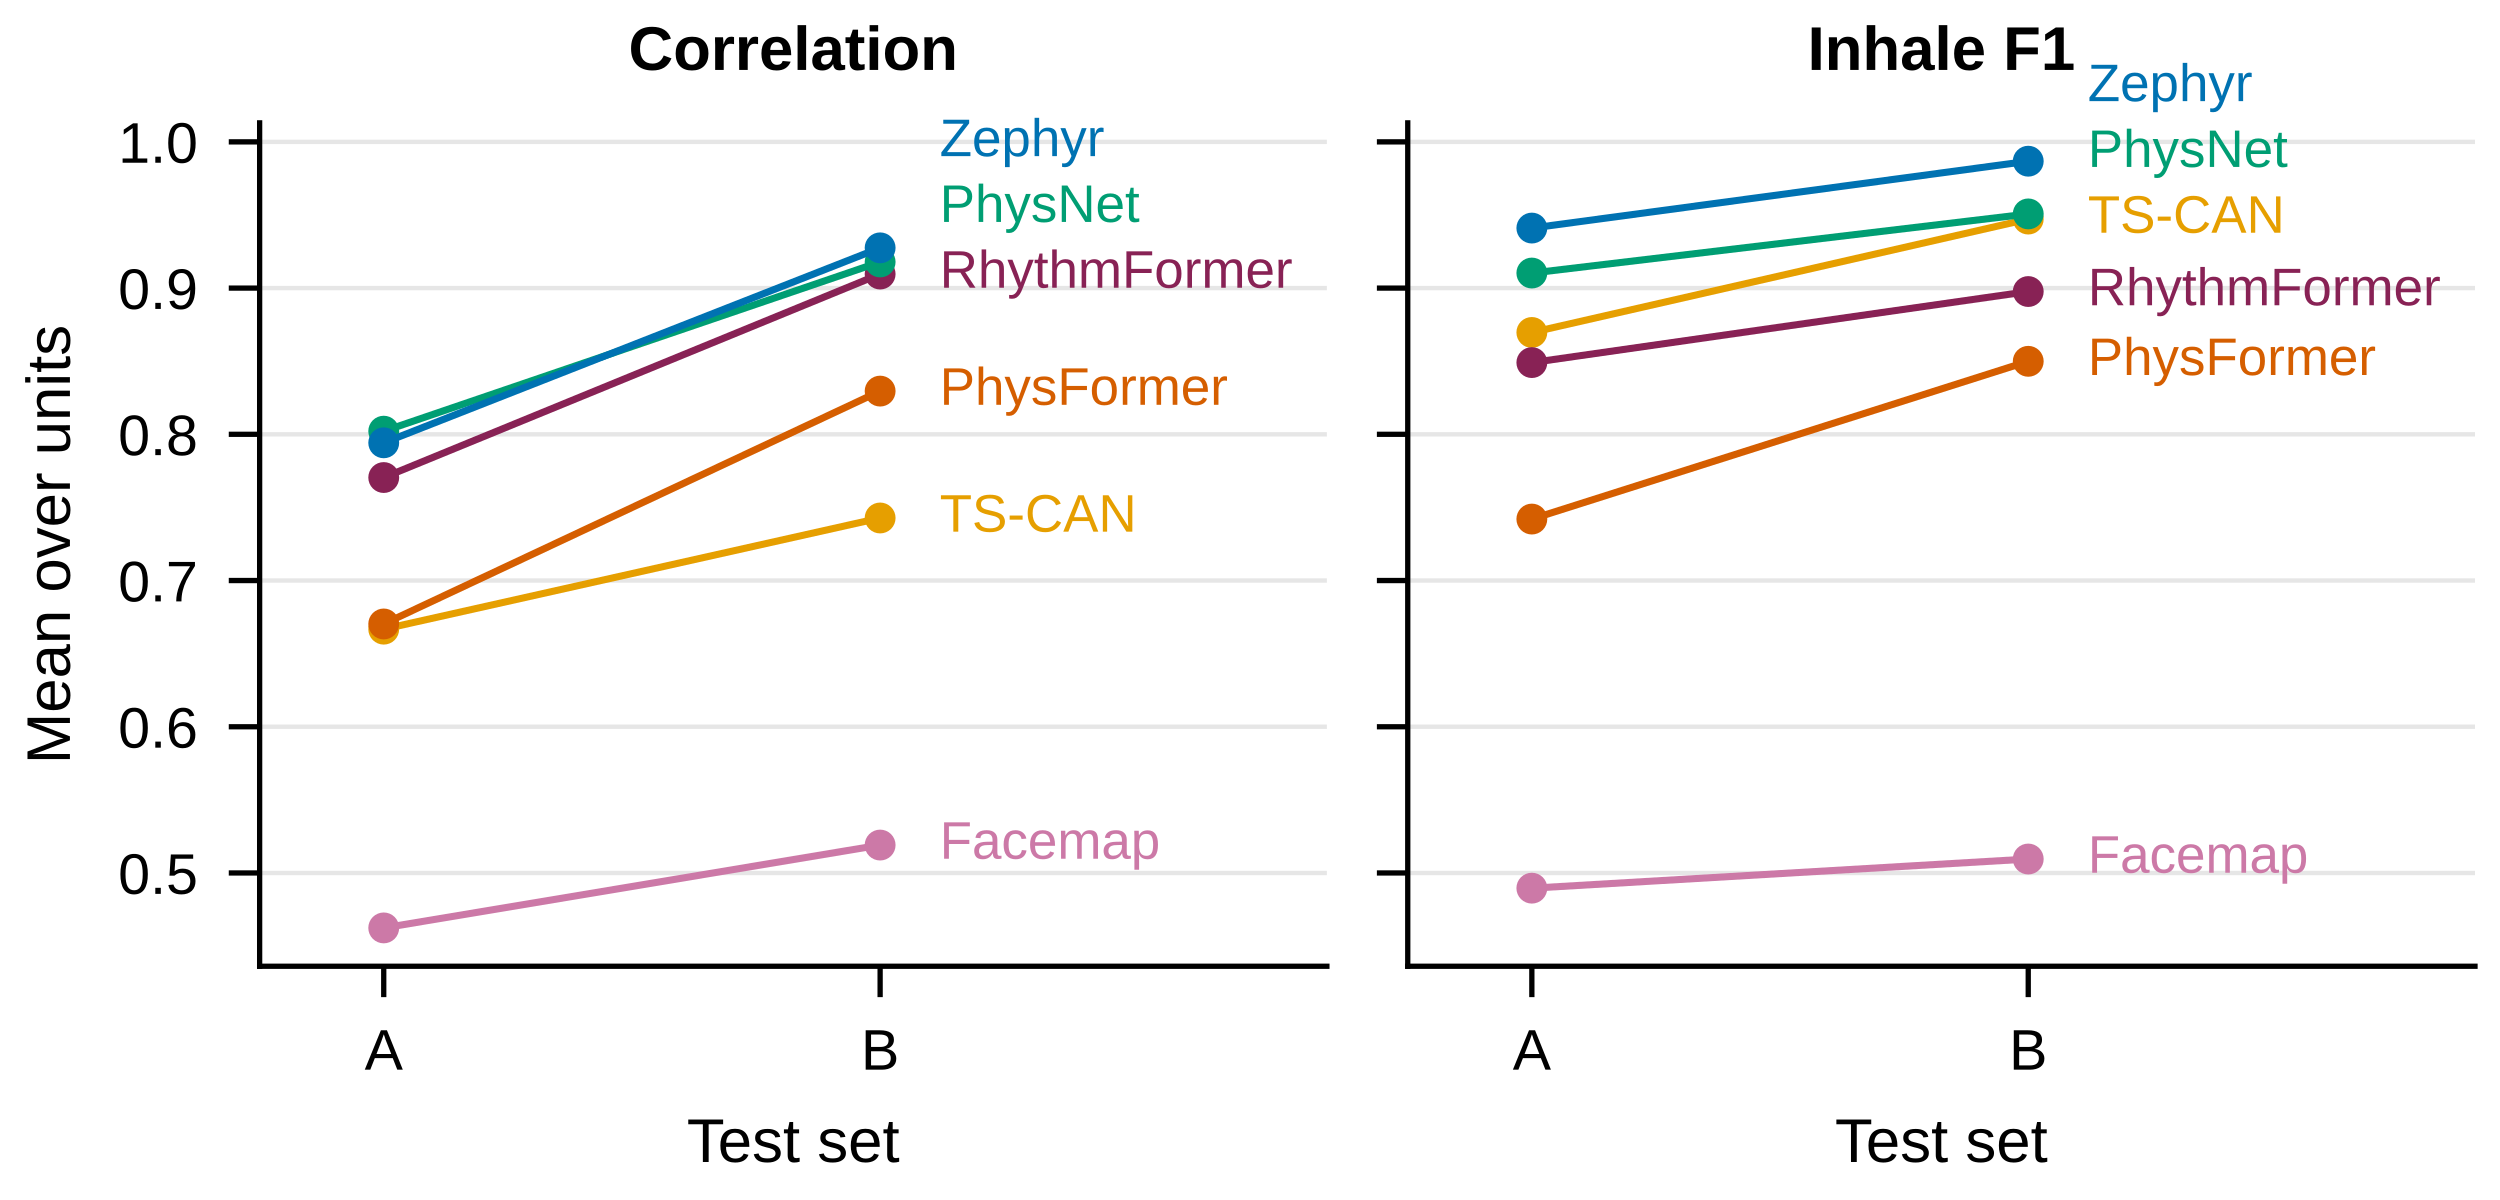
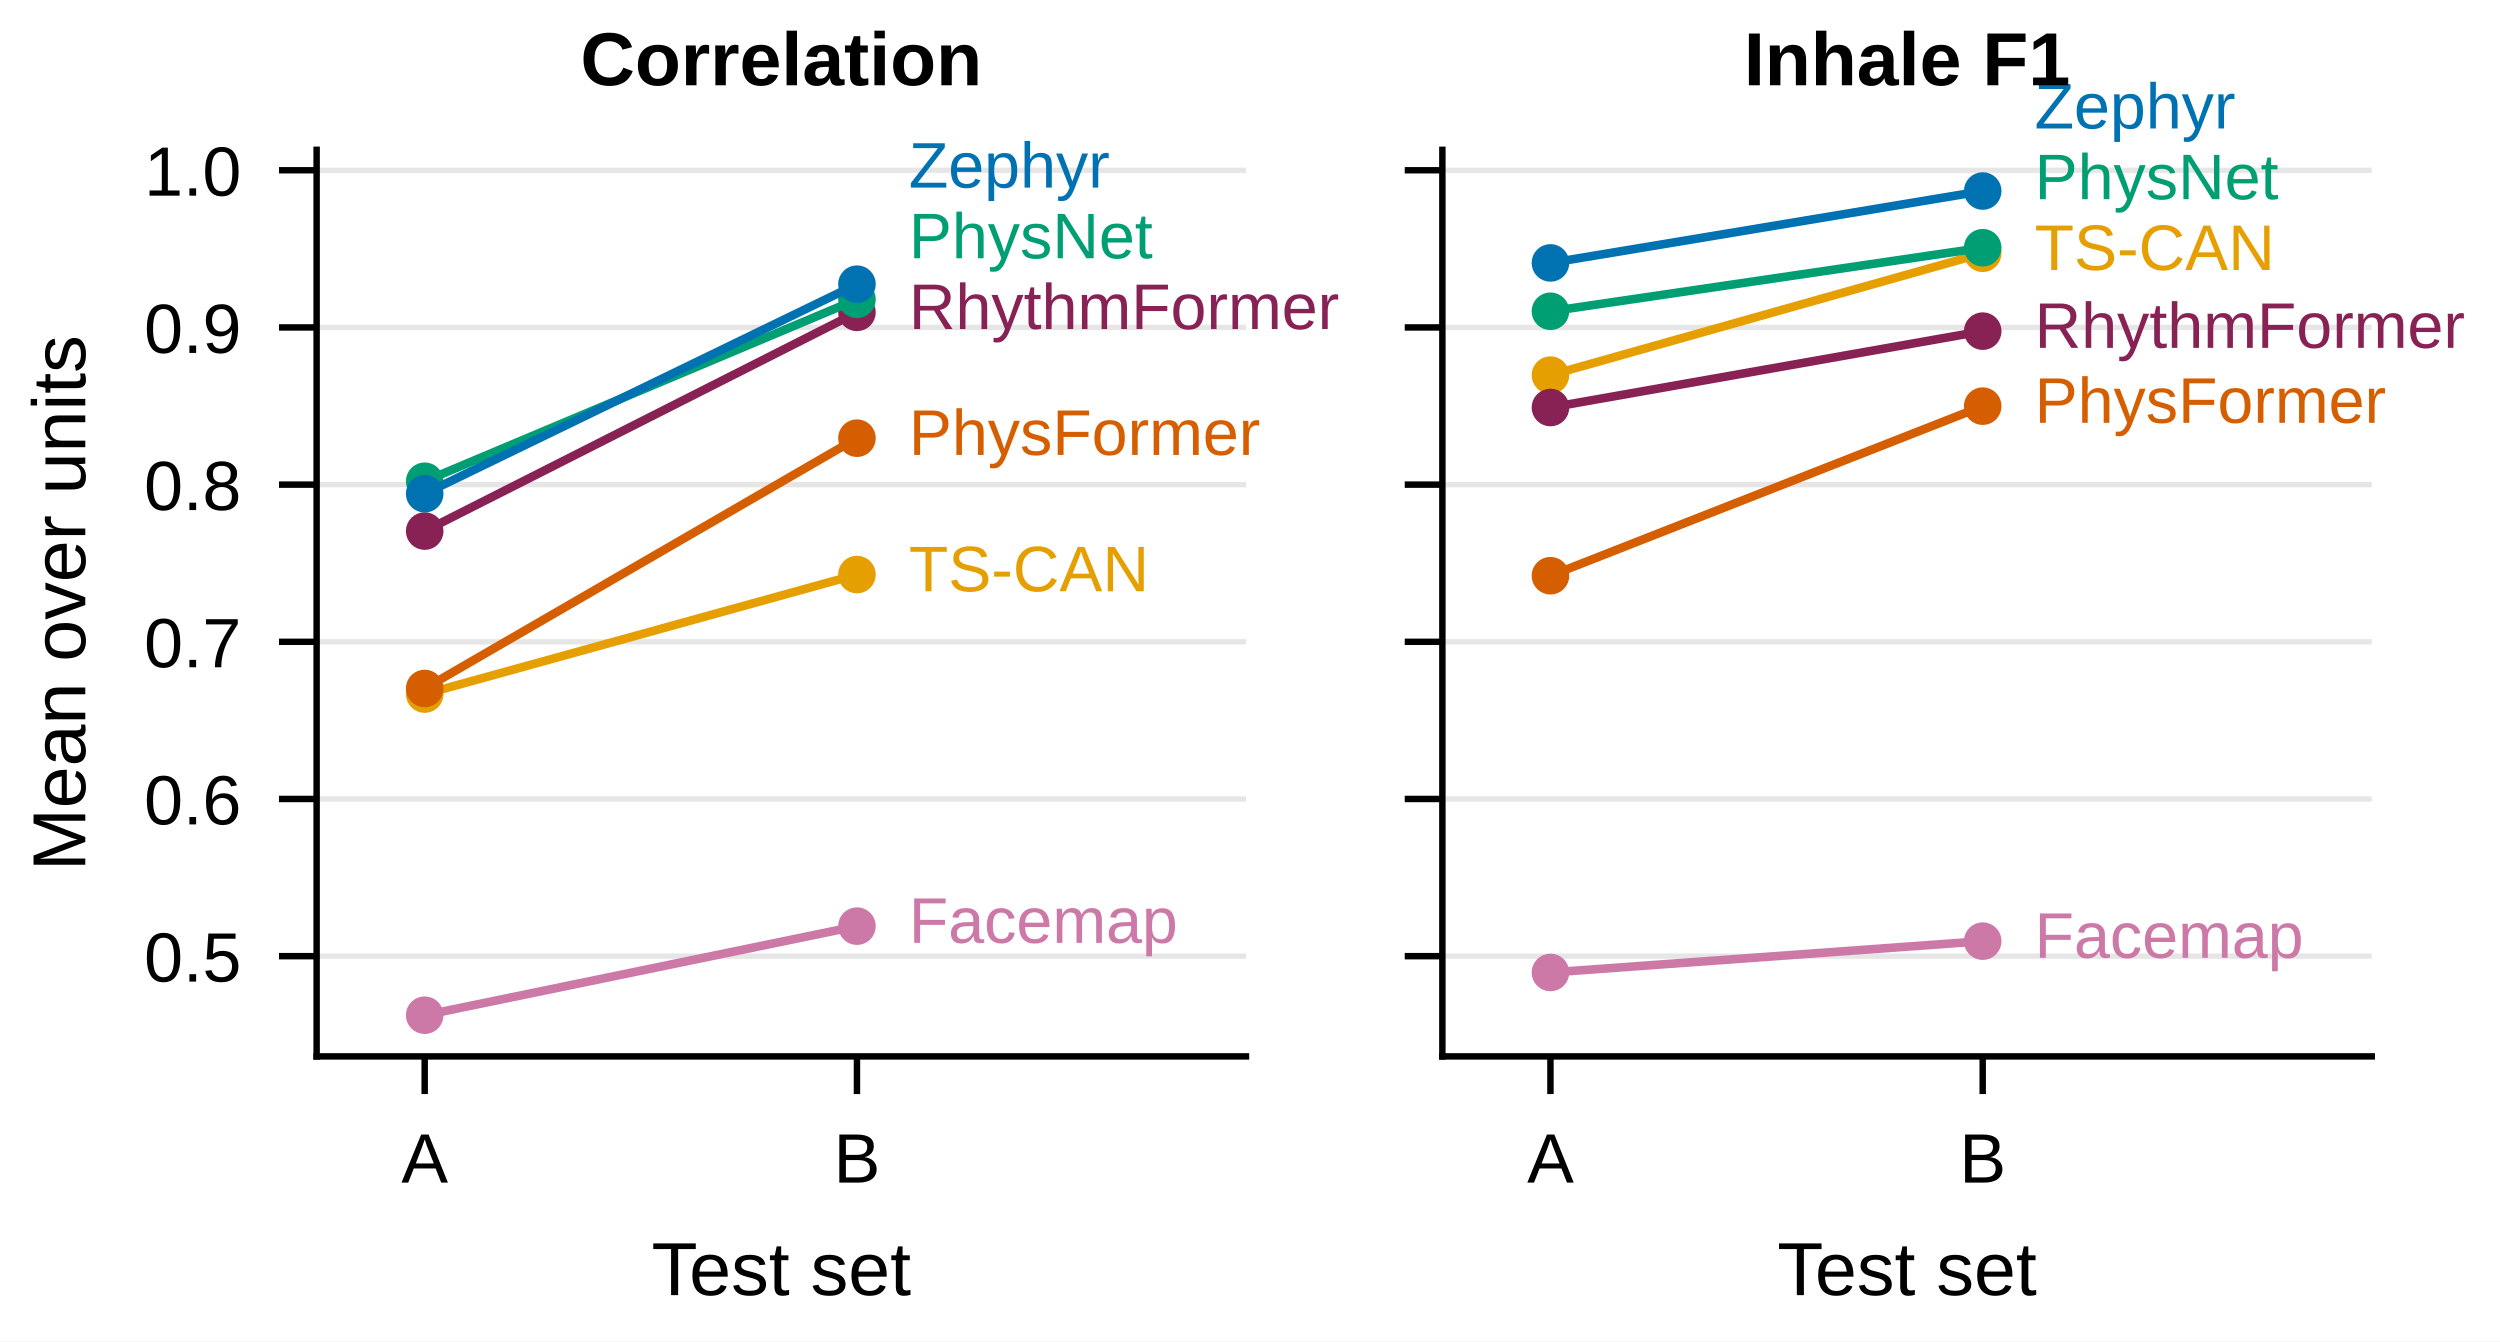
- <svg xmlns="http://www.w3.org/2000/svg" xmlns:xlink="http://www.w3.org/1999/xlink" width="283.465pt" height="136.063pt" viewBox="0 0 283.465 136.063" version="1.1">
+ <svg xmlns="http://www.w3.org/2000/svg" xmlns:xlink="http://www.w3.org/1999/xlink" width="232.441pt" height="124.724pt" viewBox="0 0 232.441 124.724" version="1.1">
  <defs>
    <style type="text/css">*{stroke-linejoin: round; stroke-linecap: butt}</style>
  </defs>
  <g id="figure_1">
    <g id="patch_1">
-       <path d="M 0 136.063  L 283.465 136.063  L 283.465 0  L 0 0  z " style="fill: #ffffff" />
+       <path d="M 0 124.724  L 232.441 124.724  L 232.441 0  L 0 0  z " style="fill: #ffffff" />
    </g>
    <g id="axes_1">
      <g id="patch_2">
-         <path d="M 29.439 109.559  L 150.45 109.559  L 150.45 13.931  L 29.439 13.931  z " style="fill: #ffffff" />
+         <path d="M 29.439 98.22  L 115.847 98.22  L 115.847 13.931  L 29.439 13.931  z " style="fill: #ffffff" />
      </g>
      <g id="matplotlib.axis_1">
        <g id="xtick_1">
          <g id="line2d_1">
            <defs>
-               <path id="m7756d9b115" d="M 0 0  L 0 3.5  " style="stroke: #000000; stroke-width: 0.6" />
+               <path id="m846d9adfbd" d="M 0 0  L 0 3.5  " style="stroke: #000000; stroke-width: 0.6" />
            </defs>
            <g>
-               <use xlink:href="#m7756d9b115" x="43.51" y="109.559" style="stroke: #000000; stroke-width: 0.6" />
+               <use xlink:href="#m846d9adfbd" x="39.486" y="98.22" style="stroke: #000000; stroke-width: 0.6" />
            </g>
          </g>
          <g id="text_1">
-             <text style="font-size: 6.5px; font-family: 'Arial', 'Helvetica', 'DejaVu Sans', sans-serif; text-anchor: middle" x="43.51" y="121.291" transform="rotate(-0 43.51001 121.2911)">A</text>
+             <text style="font-size: 6.5px; font-family: 'Arial', 'Helvetica', 'DejaVu Sans', sans-serif; text-anchor: middle" x="39.486" y="109.953" transform="rotate(-0 39.48639 109.9525)">A</text>
          </g>
        </g>
        <g id="xtick_2">
          <g id="line2d_2">
            <g>
-               <use xlink:href="#m7756d9b115" x="99.794" y="109.559" style="stroke: #000000; stroke-width: 0.6" />
+               <use xlink:href="#m846d9adfbd" x="79.676" y="98.22" style="stroke: #000000; stroke-width: 0.6" />
            </g>
          </g>
          <g id="text_2">
-             <text style="font-size: 6.5px; font-family: 'Arial', 'Helvetica', 'DejaVu Sans', sans-serif; text-anchor: middle" x="99.794" y="121.291" transform="rotate(-0 99.79411 121.2911)">B</text>
+             <text style="font-size: 6.5px; font-family: 'Arial', 'Helvetica', 'DejaVu Sans', sans-serif; text-anchor: middle" x="79.676" y="109.953" transform="rotate(-0 79.67602 109.9525)">B</text>
          </g>
        </g>
        <g id="text_3">
-           <text style="font-size: 7px; font-family: 'Arial', 'Helvetica', 'DejaVu Sans', sans-serif; text-anchor: middle" x="89.944" y="131.755" transform="rotate(-0 89.94439 131.7552)">Test set</text>
+           <text style="font-size: 7px; font-family: 'Arial', 'Helvetica', 'DejaVu Sans', sans-serif; text-anchor: middle" x="72.643" y="120.417" transform="rotate(-0 72.64284 120.4166)">Test set</text>
        </g>
      </g>
      <g id="matplotlib.axis_2">
        <g id="ytick_1">
          <g id="line2d_3">
-             <path d="M 29.439 98.983  L 150.45 98.983  " clip-path="url(#p67e62e0049)" style="fill: none; stroke: #e6e6e6; stroke-width: 0.5; stroke-linecap: square" />
+             <path d="M 29.439 88.899  L 115.847 88.899  " clip-path="url(#p86415533fe)" style="fill: none; stroke: #e6e6e6; stroke-width: 0.5; stroke-linecap: square" />
          </g>
          <g id="line2d_4">
            <defs>
-               <path id="m439b13a003" d="M 0 0  L -3.5 0  " style="stroke: #000000; stroke-width: 0.6" />
+               <path id="m440b795598" d="M 0 0  L -3.5 0  " style="stroke: #000000; stroke-width: 0.6" />
            </defs>
            <g>
-               <use xlink:href="#m439b13a003" x="29.439" y="98.983" style="stroke: #000000; stroke-width: 0.6" />
+               <use xlink:href="#m440b795598" x="29.439" y="88.899" style="stroke: #000000; stroke-width: 0.6" />
            </g>
          </g>
          <g id="text_4">
-             <text style="font-size: 6.5px; font-family: 'Arial', 'Helvetica', 'DejaVu Sans', sans-serif; text-anchor: end" x="22.439" y="101.349" transform="rotate(-0 22.43898 101.3494)">0.5</text>
+             <text style="font-size: 6.5px; font-family: 'Arial', 'Helvetica', 'DejaVu Sans', sans-serif; text-anchor: end" x="22.439" y="91.265" transform="rotate(-0 22.43898 91.26478)">0.5</text>
          </g>
        </g>
        <g id="ytick_2">
          <g id="line2d_5">
-             <path d="M 29.439 82.404  L 150.45 82.404  " clip-path="url(#p67e62e0049)" style="fill: none; stroke: #e6e6e6; stroke-width: 0.5; stroke-linecap: square" />
+             <path d="M 29.439 74.285  L 115.847 74.285  " clip-path="url(#p86415533fe)" style="fill: none; stroke: #e6e6e6; stroke-width: 0.5; stroke-linecap: square" />
          </g>
          <g id="line2d_6">
            <g>
-               <use xlink:href="#m439b13a003" x="29.439" y="82.404" style="stroke: #000000; stroke-width: 0.6" />
+               <use xlink:href="#m440b795598" x="29.439" y="74.285" style="stroke: #000000; stroke-width: 0.6" />
            </g>
          </g>
          <g id="text_5">
-             <text style="font-size: 6.5px; font-family: 'Arial', 'Helvetica', 'DejaVu Sans', sans-serif; text-anchor: end" x="22.439" y="84.77" transform="rotate(-0 22.43898 84.77005)">0.6</text>
+             <text style="font-size: 6.5px; font-family: 'Arial', 'Helvetica', 'DejaVu Sans', sans-serif; text-anchor: end" x="22.439" y="76.651" transform="rotate(-0 22.43898 76.65122)">0.6</text>
          </g>
        </g>
        <g id="ytick_3">
          <g id="line2d_7">
-             <path d="M 29.439 65.825  L 150.45 65.825  " clip-path="url(#p67e62e0049)" style="fill: none; stroke: #e6e6e6; stroke-width: 0.5; stroke-linecap: square" />
+             <path d="M 29.439 59.672  L 115.847 59.672  " clip-path="url(#p86415533fe)" style="fill: none; stroke: #e6e6e6; stroke-width: 0.5; stroke-linecap: square" />
          </g>
          <g id="line2d_8">
            <g>
-               <use xlink:href="#m439b13a003" x="29.439" y="65.825" style="stroke: #000000; stroke-width: 0.6" />
+               <use xlink:href="#m440b795598" x="29.439" y="59.672" style="stroke: #000000; stroke-width: 0.6" />
            </g>
          </g>
          <g id="text_6">
-             <text style="font-size: 6.5px; font-family: 'Arial', 'Helvetica', 'DejaVu Sans', sans-serif; text-anchor: end" x="22.439" y="68.191" transform="rotate(-0 22.43898 68.19068)">0.7</text>
+             <text style="font-size: 6.5px; font-family: 'Arial', 'Helvetica', 'DejaVu Sans', sans-serif; text-anchor: end" x="22.439" y="62.038" transform="rotate(-0 22.43898 62.03766)">0.7</text>
          </g>
        </g>
        <g id="ytick_4">
          <g id="line2d_9">
-             <path d="M 29.439 49.245  L 150.45 49.245  " clip-path="url(#p67e62e0049)" style="fill: none; stroke: #e6e6e6; stroke-width: 0.5; stroke-linecap: square" />
+             <path d="M 29.439 45.058  L 115.847 45.058  " clip-path="url(#p86415533fe)" style="fill: none; stroke: #e6e6e6; stroke-width: 0.5; stroke-linecap: square" />
          </g>
          <g id="line2d_10">
            <g>
-               <use xlink:href="#m439b13a003" x="29.439" y="49.245" style="stroke: #000000; stroke-width: 0.6" />
+               <use xlink:href="#m440b795598" x="29.439" y="45.058" style="stroke: #000000; stroke-width: 0.6" />
            </g>
          </g>
          <g id="text_7">
-             <text style="font-size: 6.5px; font-family: 'Arial', 'Helvetica', 'DejaVu Sans', sans-serif; text-anchor: end" x="22.439" y="51.611" transform="rotate(-0 22.43898 51.61131)">0.8</text>
+             <text style="font-size: 6.5px; font-family: 'Arial', 'Helvetica', 'DejaVu Sans', sans-serif; text-anchor: end" x="22.439" y="47.424" transform="rotate(-0 22.43898 47.42409)">0.8</text>
          </g>
        </g>
        <g id="ytick_5">
          <g id="line2d_11">
-             <path d="M 29.439 32.666  L 150.45 32.666  " clip-path="url(#p67e62e0049)" style="fill: none; stroke: #e6e6e6; stroke-width: 0.5; stroke-linecap: square" />
+             <path d="M 29.439 30.444  L 115.847 30.444  " clip-path="url(#p86415533fe)" style="fill: none; stroke: #e6e6e6; stroke-width: 0.5; stroke-linecap: square" />
          </g>
          <g id="line2d_12">
            <g>
-               <use xlink:href="#m439b13a003" x="29.439" y="32.666" style="stroke: #000000; stroke-width: 0.6" />
+               <use xlink:href="#m440b795598" x="29.439" y="30.444" style="stroke: #000000; stroke-width: 0.6" />
            </g>
          </g>
          <g id="text_8">
-             <text style="font-size: 6.5px; font-family: 'Arial', 'Helvetica', 'DejaVu Sans', sans-serif; text-anchor: end" x="22.439" y="35.032" transform="rotate(-0 22.43898 35.03193)">0.9</text>
+             <text style="font-size: 6.5px; font-family: 'Arial', 'Helvetica', 'DejaVu Sans', sans-serif; text-anchor: end" x="22.439" y="32.811" transform="rotate(-0 22.43898 32.81053)">0.9</text>
          </g>
        </g>
        <g id="ytick_6">
          <g id="line2d_13">
-             <path d="M 29.439 16.086  L 150.45 16.086  " clip-path="url(#p67e62e0049)" style="fill: none; stroke: #e6e6e6; stroke-width: 0.5; stroke-linecap: square" />
+             <path d="M 29.439 15.831  L 115.847 15.831  " clip-path="url(#p86415533fe)" style="fill: none; stroke: #e6e6e6; stroke-width: 0.5; stroke-linecap: square" />
          </g>
          <g id="line2d_14">
            <g>
-               <use xlink:href="#m439b13a003" x="29.439" y="16.086" style="stroke: #000000; stroke-width: 0.6" />
+               <use xlink:href="#m440b795598" x="29.439" y="15.831" style="stroke: #000000; stroke-width: 0.6" />
            </g>
          </g>
          <g id="text_9">
-             <text style="font-size: 6.5px; font-family: 'Arial', 'Helvetica', 'DejaVu Sans', sans-serif; text-anchor: end" x="22.439" y="18.453" transform="rotate(-0 22.43898 18.45256)">1.0</text>
+             <text style="font-size: 6.5px; font-family: 'Arial', 'Helvetica', 'DejaVu Sans', sans-serif; text-anchor: end" x="22.439" y="18.197" transform="rotate(-0 22.43898 18.19697)">1.0</text>
          </g>
        </g>
        <g id="text_10">
-           <text style="font-size: 7px; font-family: 'Arial', 'Helvetica', 'DejaVu Sans', sans-serif; text-anchor: middle" x="7.931" y="61.745" transform="rotate(-90 7.930837 61.74488)">Mean over units</text>
+           <text style="font-size: 7px; font-family: 'Arial', 'Helvetica', 'DejaVu Sans', sans-serif; text-anchor: middle" x="7.931" y="56.076" transform="rotate(-90 7.930837 56.07558)">Mean over units</text>
        </g>
      </g>
      <g id="line2d_15">
-         <path d="M 43.51 105.212  L 99.794 95.818  " clip-path="url(#p67e62e0049)" style="fill: none; stroke: #cc79a7; stroke-width: 0.8; stroke-linecap: square" />
-         <defs>
-           <path id="mbb73638d54" d="M 0 1.25  C 0.332 1.25 0.649 1.118 0.884 0.884  C 1.118 0.649 1.25 0.332 1.25 0  C 1.25 -0.332 1.118 -0.649 0.884 -0.884  C 0.649 -1.118 0.332 -1.25 0 -1.25  C -0.332 -1.25 -0.649 -1.118 -0.884 -0.884  C -1.118 -0.649 -1.25 -0.332 -1.25 0  C -1.25 0.332 -1.118 0.649 -0.884 0.884  C -0.649 1.118 -0.332 1.25 0 1.25  z " style="stroke: #cc79a7" />
-         </defs>
-         <g clip-path="url(#p67e62e0049)">
-           <use xlink:href="#mbb73638d54" x="43.51" y="105.212" style="fill: #cc79a7; stroke: #cc79a7" />
-           <use xlink:href="#mbb73638d54" x="99.794" y="95.818" style="fill: #cc79a7; stroke: #cc79a7" />
+         <path d="M 39.486 94.389  L 79.676 86.109  " clip-path="url(#p86415533fe)" style="fill: none; stroke: #cc79a7; stroke-width: 0.8; stroke-linecap: square" />
+         <defs>
+           <path id="m06091b08e4" d="M 0 1.25  C 0.332 1.25 0.649 1.118 0.884 0.884  C 1.118 0.649 1.25 0.332 1.25 0  C 1.25 -0.332 1.118 -0.649 0.884 -0.884  C 0.649 -1.118 0.332 -1.25 0 -1.25  C -0.332 -1.25 -0.649 -1.118 -0.884 -0.884  C -1.118 -0.649 -1.25 -0.332 -1.25 0  C -1.25 0.332 -1.118 0.649 -0.884 0.884  C -0.649 1.118 -0.332 1.25 0 1.25  z " style="stroke: #cc79a7" />
+         </defs>
+         <g clip-path="url(#p86415533fe)">
+           <use xlink:href="#m06091b08e4" x="39.486" y="94.389" style="fill: #cc79a7; stroke: #cc79a7" />
+           <use xlink:href="#m06091b08e4" x="79.676" y="86.109" style="fill: #cc79a7; stroke: #cc79a7" />
        </g>
      </g>
      <g id="line2d_16">
-         <path d="M 43.51 71.338  L 99.794 58.732  " clip-path="url(#p67e62e0049)" style="fill: none; stroke: #e69f00; stroke-width: 0.8; stroke-linecap: square" />
-         <defs>
-           <path id="m28e67f4b08" d="M 0 1.25  C 0.332 1.25 0.649 1.118 0.884 0.884  C 1.118 0.649 1.25 0.332 1.25 0  C 1.25 -0.332 1.118 -0.649 0.884 -0.884  C 0.649 -1.118 0.332 -1.25 0 -1.25  C -0.332 -1.25 -0.649 -1.118 -0.884 -0.884  C -1.118 -0.649 -1.25 -0.332 -1.25 0  C -1.25 0.332 -1.118 0.649 -0.884 0.884  C -0.649 1.118 -0.332 1.25 0 1.25  z " style="stroke: #e69f00" />
-         </defs>
-         <g clip-path="url(#p67e62e0049)">
-           <use xlink:href="#m28e67f4b08" x="43.51" y="71.338" style="fill: #e69f00; stroke: #e69f00" />
-           <use xlink:href="#m28e67f4b08" x="99.794" y="58.732" style="fill: #e69f00; stroke: #e69f00" />
+         <path d="M 39.486 64.532  L 79.676 53.42  " clip-path="url(#p86415533fe)" style="fill: none; stroke: #e69f00; stroke-width: 0.8; stroke-linecap: square" />
+         <defs>
+           <path id="m95392631ad" d="M 0 1.25  C 0.332 1.25 0.649 1.118 0.884 0.884  C 1.118 0.649 1.25 0.332 1.25 0  C 1.25 -0.332 1.118 -0.649 0.884 -0.884  C 0.649 -1.118 0.332 -1.25 0 -1.25  C -0.332 -1.25 -0.649 -1.118 -0.884 -0.884  C -1.118 -0.649 -1.25 -0.332 -1.25 0  C -1.25 0.332 -1.118 0.649 -0.884 0.884  C -0.649 1.118 -0.332 1.25 0 1.25  z " style="stroke: #e69f00" />
+         </defs>
+         <g clip-path="url(#p86415533fe)">
+           <use xlink:href="#m95392631ad" x="39.486" y="64.532" style="fill: #e69f00; stroke: #e69f00" />
+           <use xlink:href="#m95392631ad" x="79.676" y="53.42" style="fill: #e69f00; stroke: #e69f00" />
        </g>
      </g>
      <g id="line2d_17">
-         <path d="M 43.51 54.146  L 99.794 31.074  " clip-path="url(#p67e62e0049)" style="fill: none; stroke: #882255; stroke-width: 0.8; stroke-linecap: square" />
-         <defs>
-           <path id="m8afc97182e" d="M 0 1.25  C 0.332 1.25 0.649 1.118 0.884 0.884  C 1.118 0.649 1.25 0.332 1.25 0  C 1.25 -0.332 1.118 -0.649 0.884 -0.884  C 0.649 -1.118 0.332 -1.25 0 -1.25  C -0.332 -1.25 -0.649 -1.118 -0.884 -0.884  C -1.118 -0.649 -1.25 -0.332 -1.25 0  C -1.25 0.332 -1.118 0.649 -0.884 0.884  C -0.649 1.118 -0.332 1.25 0 1.25  z " style="stroke: #882255" />
-         </defs>
-         <g clip-path="url(#p67e62e0049)">
-           <use xlink:href="#m8afc97182e" x="43.51" y="54.146" style="fill: #882255; stroke: #882255" />
-           <use xlink:href="#m8afc97182e" x="99.794" y="31.074" style="fill: #882255; stroke: #882255" />
+         <path d="M 39.486 49.378  L 79.676 29.042  " clip-path="url(#p86415533fe)" style="fill: none; stroke: #882255; stroke-width: 0.8; stroke-linecap: square" />
+         <defs>
+           <path id="m374181b19b" d="M 0 1.25  C 0.332 1.25 0.649 1.118 0.884 0.884  C 1.118 0.649 1.25 0.332 1.25 0  C 1.25 -0.332 1.118 -0.649 0.884 -0.884  C 0.649 -1.118 0.332 -1.25 0 -1.25  C -0.332 -1.25 -0.649 -1.118 -0.884 -0.884  C -1.118 -0.649 -1.25 -0.332 -1.25 0  C -1.25 0.332 -1.118 0.649 -0.884 0.884  C -0.649 1.118 -0.332 1.25 0 1.25  z " style="stroke: #882255" />
+         </defs>
+         <g clip-path="url(#p86415533fe)">
+           <use xlink:href="#m374181b19b" x="39.486" y="49.378" style="fill: #882255; stroke: #882255" />
+           <use xlink:href="#m374181b19b" x="79.676" y="29.042" style="fill: #882255; stroke: #882255" />
        </g>
      </g>
      <g id="line2d_18">
-         <path d="M 43.51 70.749  L 99.794 44.346  " clip-path="url(#p67e62e0049)" style="fill: none; stroke: #d55e00; stroke-width: 0.8; stroke-linecap: square" />
-         <defs>
-           <path id="m3ec37ef2a0" d="M 0 1.25  C 0.332 1.25 0.649 1.118 0.884 0.884  C 1.118 0.649 1.25 0.332 1.25 0  C 1.25 -0.332 1.118 -0.649 0.884 -0.884  C 0.649 -1.118 0.332 -1.25 0 -1.25  C -0.332 -1.25 -0.649 -1.118 -0.884 -0.884  C -1.118 -0.649 -1.25 -0.332 -1.25 0  C -1.25 0.332 -1.118 0.649 -0.884 0.884  C -0.649 1.118 -0.332 1.25 0 1.25  z " style="stroke: #d55e00" />
-         </defs>
-         <g clip-path="url(#p67e62e0049)">
-           <use xlink:href="#m3ec37ef2a0" x="43.51" y="70.749" style="fill: #d55e00; stroke: #d55e00" />
-           <use xlink:href="#m3ec37ef2a0" x="99.794" y="44.346" style="fill: #d55e00; stroke: #d55e00" />
+         <path d="M 39.486 64.012  L 79.676 40.74  " clip-path="url(#p86415533fe)" style="fill: none; stroke: #d55e00; stroke-width: 0.8; stroke-linecap: square" />
+         <defs>
+           <path id="m8186b47a28" d="M 0 1.25  C 0.332 1.25 0.649 1.118 0.884 0.884  C 1.118 0.649 1.25 0.332 1.25 0  C 1.25 -0.332 1.118 -0.649 0.884 -0.884  C 0.649 -1.118 0.332 -1.25 0 -1.25  C -0.332 -1.25 -0.649 -1.118 -0.884 -0.884  C -1.118 -0.649 -1.25 -0.332 -1.25 0  C -1.25 0.332 -1.118 0.649 -0.884 0.884  C -0.649 1.118 -0.332 1.25 0 1.25  z " style="stroke: #d55e00" />
+         </defs>
+         <g clip-path="url(#p86415533fe)">
+           <use xlink:href="#m8186b47a28" x="39.486" y="64.012" style="fill: #d55e00; stroke: #d55e00" />
+           <use xlink:href="#m8186b47a28" x="79.676" y="40.74" style="fill: #d55e00; stroke: #d55e00" />
        </g>
      </g>
      <g id="line2d_19">
-         <path d="M 43.51 48.89  L 99.794 29.702  " clip-path="url(#p67e62e0049)" style="fill: none; stroke: #009e73; stroke-width: 0.8; stroke-linecap: square" />
-         <defs>
-           <path id="m98e7a6abdf" d="M 0 1.25  C 0.332 1.25 0.649 1.118 0.884 0.884  C 1.118 0.649 1.25 0.332 1.25 0  C 1.25 -0.332 1.118 -0.649 0.884 -0.884  C 0.649 -1.118 0.332 -1.25 0 -1.25  C -0.332 -1.25 -0.649 -1.118 -0.884 -0.884  C -1.118 -0.649 -1.25 -0.332 -1.25 0  C -1.25 0.332 -1.118 0.649 -0.884 0.884  C -0.649 1.118 -0.332 1.25 0 1.25  z " style="stroke: #009e73" />
-         </defs>
-         <g clip-path="url(#p67e62e0049)">
-           <use xlink:href="#m98e7a6abdf" x="43.51" y="48.89" style="fill: #009e73; stroke: #009e73" />
-           <use xlink:href="#m98e7a6abdf" x="99.794" y="29.702" style="fill: #009e73; stroke: #009e73" />
+         <path d="M 39.486 44.745  L 79.676 27.832  " clip-path="url(#p86415533fe)" style="fill: none; stroke: #009e73; stroke-width: 0.8; stroke-linecap: square" />
+         <defs>
+           <path id="m52d4855622" d="M 0 1.25  C 0.332 1.25 0.649 1.118 0.884 0.884  C 1.118 0.649 1.25 0.332 1.25 0  C 1.25 -0.332 1.118 -0.649 0.884 -0.884  C 0.649 -1.118 0.332 -1.25 0 -1.25  C -0.332 -1.25 -0.649 -1.118 -0.884 -0.884  C -1.118 -0.649 -1.25 -0.332 -1.25 0  C -1.25 0.332 -1.118 0.649 -0.884 0.884  C -0.649 1.118 -0.332 1.25 0 1.25  z " style="stroke: #009e73" />
+         </defs>
+         <g clip-path="url(#p86415533fe)">
+           <use xlink:href="#m52d4855622" x="39.486" y="44.745" style="fill: #009e73; stroke: #009e73" />
+           <use xlink:href="#m52d4855622" x="79.676" y="27.832" style="fill: #009e73; stroke: #009e73" />
        </g>
      </g>
      <g id="line2d_20">
-         <path d="M 43.51 50.208  L 99.794 28.103  " clip-path="url(#p67e62e0049)" style="fill: none; stroke: #0072b2; stroke-width: 0.8; stroke-linecap: square" />
-         <defs>
-           <path id="meed3a96bca" d="M 0 1.25  C 0.332 1.25 0.649 1.118 0.884 0.884  C 1.118 0.649 1.25 0.332 1.25 0  C 1.25 -0.332 1.118 -0.649 0.884 -0.884  C 0.649 -1.118 0.332 -1.25 0 -1.25  C -0.332 -1.25 -0.649 -1.118 -0.884 -0.884  C -1.118 -0.649 -1.25 -0.332 -1.25 0  C -1.25 0.332 -1.118 0.649 -0.884 0.884  C -0.649 1.118 -0.332 1.25 0 1.25  z " style="stroke: #0072b2" />
-         </defs>
-         <g clip-path="url(#p67e62e0049)">
-           <use xlink:href="#meed3a96bca" x="43.51" y="50.208" style="fill: #0072b2; stroke: #0072b2" />
-           <use xlink:href="#meed3a96bca" x="99.794" y="28.103" style="fill: #0072b2; stroke: #0072b2" />
+         <path d="M 39.486 45.906  L 79.676 26.423  " clip-path="url(#p86415533fe)" style="fill: none; stroke: #0072b2; stroke-width: 0.8; stroke-linecap: square" />
+         <defs>
+           <path id="m9d26cf8209" d="M 0 1.25  C 0.332 1.25 0.649 1.118 0.884 0.884  C 1.118 0.649 1.25 0.332 1.25 0  C 1.25 -0.332 1.118 -0.649 0.884 -0.884  C 0.649 -1.118 0.332 -1.25 0 -1.25  C -0.332 -1.25 -0.649 -1.118 -0.884 -0.884  C -1.118 -0.649 -1.25 -0.332 -1.25 0  C -1.25 0.332 -1.118 0.649 -0.884 0.884  C -0.649 1.118 -0.332 1.25 0 1.25  z " style="stroke: #0072b2" />
+         </defs>
+         <g clip-path="url(#p86415533fe)">
+           <use xlink:href="#m9d26cf8209" x="39.486" y="45.906" style="fill: #0072b2; stroke: #0072b2" />
+           <use xlink:href="#m9d26cf8209" x="79.676" y="26.423" style="fill: #0072b2; stroke: #0072b2" />
        </g>
      </g>
      <g id="patch_3">
-         <path d="M 29.439 109.559  L 29.439 13.931  " style="fill: none; stroke: #000000; stroke-width: 0.6; stroke-linejoin: miter; stroke-linecap: square" />
+         <path d="M 29.439 98.22  L 29.439 13.931  " style="fill: none; stroke: #000000; stroke-width: 0.6; stroke-linejoin: miter; stroke-linecap: square" />
      </g>
      <g id="patch_4">
-         <path d="M 29.439 109.559  L 150.45 109.559  " style="fill: none; stroke: #000000; stroke-width: 0.6; stroke-linejoin: miter; stroke-linecap: square" />
+         <path d="M 29.439 98.22  L 115.847 98.22  " style="fill: none; stroke: #000000; stroke-width: 0.6; stroke-linejoin: miter; stroke-linecap: square" />
      </g>
      <g id="text_11">
-         <text style="font-size: 6px; font-family: 'Arial', 'Helvetica', 'DejaVu Sans', sans-serif; text-anchor: start; fill: #cc79a7" x="106.548" y="97.371" transform="rotate(-0 106.5482 97.37109)">Facemap</text>
+         <text style="font-size: 6px; font-family: 'Arial', 'Helvetica', 'DejaVu Sans', sans-serif; text-anchor: start; fill: #cc79a7" x="84.499" y="87.662" transform="rotate(-0 84.49878 87.66172)">Facemap</text>
      </g>
      <g id="text_12">
-         <text style="font-size: 6px; font-family: 'Arial', 'Helvetica', 'DejaVu Sans', sans-serif; text-anchor: start; fill: #e69f00" x="106.548" y="60.285" transform="rotate(-0 106.5482 60.28514)">TS-CAN</text>
+         <text style="font-size: 6px; font-family: 'Arial', 'Helvetica', 'DejaVu Sans', sans-serif; text-anchor: start; fill: #e69f00" x="84.499" y="54.973" transform="rotate(-0 84.49878 54.97304)">TS-CAN</text>
      </g>
      <g id="text_13">
-         <text style="font-size: 6px; font-family: 'Arial', 'Helvetica', 'DejaVu Sans', sans-serif; text-anchor: start; fill: #d55e00" x="106.548" y="45.899" transform="rotate(-0 106.5482 45.89913)">PhysFormer</text>
+         <text style="font-size: 6px; font-family: 'Arial', 'Helvetica', 'DejaVu Sans', sans-serif; text-anchor: start; fill: #d55e00" x="84.499" y="42.293" transform="rotate(-0 84.49878 42.29276)">PhysFormer</text>
      </g>
      <g id="text_14">
-         <text style="font-size: 6px; font-family: 'Arial', 'Helvetica', 'DejaVu Sans', sans-serif; text-anchor: start; fill: #882255" x="106.548" y="32.627" transform="rotate(-0 106.5482 32.62698)">RhythmFormer</text>
+         <text style="font-size: 6px; font-family: 'Arial', 'Helvetica', 'DejaVu Sans', sans-serif; text-anchor: start; fill: #882255" x="84.499" y="30.594" transform="rotate(-0 84.49878 30.59429)">RhythmFormer</text>
      </g>
      <g id="text_15">
-         <text style="font-size: 6px; font-family: 'Arial', 'Helvetica', 'DejaVu Sans', sans-serif; text-anchor: start; fill: #009e73" x="106.548" y="25.166" transform="rotate(-0 106.5482 25.16627)">PhysNet</text>
+         <text style="font-size: 6px; font-family: 'Arial', 'Helvetica', 'DejaVu Sans', sans-serif; text-anchor: start; fill: #009e73" x="84.499" y="24.018" transform="rotate(-0 84.49878 24.01819)">PhysNet</text>
      </g>
      <g id="text_16">
-         <text style="font-size: 6px; font-family: 'Arial', 'Helvetica', 'DejaVu Sans', sans-serif; text-anchor: start; fill: #0072b2" x="106.548" y="17.706" transform="rotate(-0 106.5482 17.70555)">Zephyr</text>
+         <text style="font-size: 6px; font-family: 'Arial', 'Helvetica', 'DejaVu Sans', sans-serif; text-anchor: start; fill: #0072b2" x="84.499" y="17.442" transform="rotate(-0 84.49878 17.44208)">Zephyr</text>
      </g>
      <g id="text_17">
-         <text style="font-weight: 700; font-size: 7px; font-family: 'Arial', 'Helvetica', 'DejaVu Sans', sans-serif; text-anchor: middle" x="89.944" y="7.931" transform="rotate(-0 89.94439 7.930837)">Correlation</text>
+         <text style="font-weight: 700; font-size: 7px; font-family: 'Arial', 'Helvetica', 'DejaVu Sans', sans-serif; text-anchor: middle" x="72.643" y="7.931" transform="rotate(-0 72.64284 7.930837)">Correlation</text>
      </g>
    </g>
    <g id="axes_2">
      <g id="patch_5">
-         <path d="M 159.619 109.559  L 280.63 109.559  L 280.63 13.931  L 159.619 13.931  z " style="fill: #ffffff" />
+         <path d="M 134.107 98.22  L 220.515 98.22  L 220.515 13.931  L 134.107 13.931  z " style="fill: #ffffff" />
      </g>
      <g id="matplotlib.axis_3">
        <g id="xtick_3">
          <g id="line2d_21">
            <g>
-               <use xlink:href="#m7756d9b115" x="173.69" y="109.559" style="stroke: #000000; stroke-width: 0.6" />
+               <use xlink:href="#m846d9adfbd" x="144.155" y="98.22" style="stroke: #000000; stroke-width: 0.6" />
            </g>
          </g>
          <g id="text_18">
-             <text style="font-size: 6.5px; font-family: 'Arial', 'Helvetica', 'DejaVu Sans', sans-serif; text-anchor: middle" x="173.69" y="121.291" transform="rotate(-0 173.6901 121.2911)">A</text>
+             <text style="font-size: 6.5px; font-family: 'Arial', 'Helvetica', 'DejaVu Sans', sans-serif; text-anchor: middle" x="144.155" y="109.953" transform="rotate(-0 144.1547 109.9525)">A</text>
          </g>
        </g>
        <g id="xtick_4">
          <g id="line2d_22">
            <g>
-               <use xlink:href="#m7756d9b115" x="229.974" y="109.559" style="stroke: #000000; stroke-width: 0.6" />
+               <use xlink:href="#m846d9adfbd" x="184.344" y="98.22" style="stroke: #000000; stroke-width: 0.6" />
            </g>
          </g>
          <g id="text_19">
-             <text style="font-size: 6.5px; font-family: 'Arial', 'Helvetica', 'DejaVu Sans', sans-serif; text-anchor: middle" x="229.974" y="121.291" transform="rotate(-0 229.9742 121.2911)">B</text>
+             <text style="font-size: 6.5px; font-family: 'Arial', 'Helvetica', 'DejaVu Sans', sans-serif; text-anchor: middle" x="184.344" y="109.953" transform="rotate(-0 184.3443 109.9525)">B</text>
          </g>
        </g>
        <g id="text_20">
-           <text style="font-size: 7px; font-family: 'Arial', 'Helvetica', 'DejaVu Sans', sans-serif; text-anchor: middle" x="220.125" y="131.755" transform="rotate(-0 220.1245 131.7552)">Test set</text>
+           <text style="font-size: 7px; font-family: 'Arial', 'Helvetica', 'DejaVu Sans', sans-serif; text-anchor: middle" x="177.311" y="120.417" transform="rotate(-0 177.3111 120.4166)">Test set</text>
        </g>
      </g>
      <g id="matplotlib.axis_4">
        <g id="ytick_7">
          <g id="line2d_23">
-             <path d="M 159.619 98.983  L 280.63 98.983  " clip-path="url(#p9565c9724f)" style="fill: none; stroke: #e6e6e6; stroke-width: 0.5; stroke-linecap: square" />
+             <path d="M 134.107 88.899  L 220.515 88.899  " clip-path="url(#p36f53e6a22)" style="fill: none; stroke: #e6e6e6; stroke-width: 0.5; stroke-linecap: square" />
          </g>
          <g id="line2d_24">
            <g>
-               <use xlink:href="#m439b13a003" x="159.619" y="98.983" style="stroke: #000000; stroke-width: 0.6" />
+               <use xlink:href="#m440b795598" x="134.107" y="88.899" style="stroke: #000000; stroke-width: 0.6" />
            </g>
          </g>
        </g>
        <g id="ytick_8">
          <g id="line2d_25">
-             <path d="M 159.619 82.404  L 280.63 82.404  " clip-path="url(#p9565c9724f)" style="fill: none; stroke: #e6e6e6; stroke-width: 0.5; stroke-linecap: square" />
+             <path d="M 134.107 74.285  L 220.515 74.285  " clip-path="url(#p36f53e6a22)" style="fill: none; stroke: #e6e6e6; stroke-width: 0.5; stroke-linecap: square" />
          </g>
          <g id="line2d_26">
            <g>
-               <use xlink:href="#m439b13a003" x="159.619" y="82.404" style="stroke: #000000; stroke-width: 0.6" />
+               <use xlink:href="#m440b795598" x="134.107" y="74.285" style="stroke: #000000; stroke-width: 0.6" />
            </g>
          </g>
        </g>
        <g id="ytick_9">
          <g id="line2d_27">
-             <path d="M 159.619 65.825  L 280.63 65.825  " clip-path="url(#p9565c9724f)" style="fill: none; stroke: #e6e6e6; stroke-width: 0.5; stroke-linecap: square" />
+             <path d="M 134.107 59.672  L 220.515 59.672  " clip-path="url(#p36f53e6a22)" style="fill: none; stroke: #e6e6e6; stroke-width: 0.5; stroke-linecap: square" />
          </g>
          <g id="line2d_28">
            <g>
-               <use xlink:href="#m439b13a003" x="159.619" y="65.825" style="stroke: #000000; stroke-width: 0.6" />
+               <use xlink:href="#m440b795598" x="134.107" y="59.672" style="stroke: #000000; stroke-width: 0.6" />
            </g>
          </g>
        </g>
        <g id="ytick_10">
          <g id="line2d_29">
-             <path d="M 159.619 49.245  L 280.63 49.245  " clip-path="url(#p9565c9724f)" style="fill: none; stroke: #e6e6e6; stroke-width: 0.5; stroke-linecap: square" />
+             <path d="M 134.107 45.058  L 220.515 45.058  " clip-path="url(#p36f53e6a22)" style="fill: none; stroke: #e6e6e6; stroke-width: 0.5; stroke-linecap: square" />
          </g>
          <g id="line2d_30">
            <g>
-               <use xlink:href="#m439b13a003" x="159.619" y="49.245" style="stroke: #000000; stroke-width: 0.6" />
+               <use xlink:href="#m440b795598" x="134.107" y="45.058" style="stroke: #000000; stroke-width: 0.6" />
            </g>
          </g>
        </g>
        <g id="ytick_11">
          <g id="line2d_31">
-             <path d="M 159.619 32.666  L 280.63 32.666  " clip-path="url(#p9565c9724f)" style="fill: none; stroke: #e6e6e6; stroke-width: 0.5; stroke-linecap: square" />
+             <path d="M 134.107 30.444  L 220.515 30.444  " clip-path="url(#p36f53e6a22)" style="fill: none; stroke: #e6e6e6; stroke-width: 0.5; stroke-linecap: square" />
          </g>
          <g id="line2d_32">
            <g>
-               <use xlink:href="#m439b13a003" x="159.619" y="32.666" style="stroke: #000000; stroke-width: 0.6" />
+               <use xlink:href="#m440b795598" x="134.107" y="30.444" style="stroke: #000000; stroke-width: 0.6" />
            </g>
          </g>
        </g>
        <g id="ytick_12">
          <g id="line2d_33">
-             <path d="M 159.619 16.086  L 280.63 16.086  " clip-path="url(#p9565c9724f)" style="fill: none; stroke: #e6e6e6; stroke-width: 0.5; stroke-linecap: square" />
+             <path d="M 134.107 15.831  L 220.515 15.831  " clip-path="url(#p36f53e6a22)" style="fill: none; stroke: #e6e6e6; stroke-width: 0.5; stroke-linecap: square" />
          </g>
          <g id="line2d_34">
            <g>
-               <use xlink:href="#m439b13a003" x="159.619" y="16.086" style="stroke: #000000; stroke-width: 0.6" />
+               <use xlink:href="#m440b795598" x="134.107" y="15.831" style="stroke: #000000; stroke-width: 0.6" />
            </g>
          </g>
        </g>
      </g>
      <g id="line2d_35">
-         <path d="M 173.69 100.705  L 229.974 97.401  " clip-path="url(#p9565c9724f)" style="fill: none; stroke: #cc79a7; stroke-width: 0.8; stroke-linecap: square" />
-         <g clip-path="url(#p9565c9724f)">
-           <use xlink:href="#mbb73638d54" x="173.69" y="100.705" style="fill: #cc79a7; stroke: #cc79a7" />
-           <use xlink:href="#mbb73638d54" x="229.974" y="97.401" style="fill: #cc79a7; stroke: #cc79a7" />
+         <path d="M 144.155 90.416  L 184.344 87.504  " clip-path="url(#p36f53e6a22)" style="fill: none; stroke: #cc79a7; stroke-width: 0.8; stroke-linecap: square" />
+         <g clip-path="url(#p36f53e6a22)">
+           <use xlink:href="#m06091b08e4" x="144.155" y="90.416" style="fill: #cc79a7; stroke: #cc79a7" />
+           <use xlink:href="#m06091b08e4" x="184.344" y="87.504" style="fill: #cc79a7; stroke: #cc79a7" />
        </g>
      </g>
      <g id="line2d_36">
-         <path d="M 173.69 37.696  L 229.974 24.84  " clip-path="url(#p9565c9724f)" style="fill: none; stroke: #e69f00; stroke-width: 0.8; stroke-linecap: square" />
-         <g clip-path="url(#p9565c9724f)">
-           <use xlink:href="#m28e67f4b08" x="173.69" y="37.696" style="fill: #e69f00; stroke: #e69f00" />
-           <use xlink:href="#m28e67f4b08" x="229.974" y="24.84" style="fill: #e69f00; stroke: #e69f00" />
+         <path d="M 144.155 34.878  L 184.344 23.547  " clip-path="url(#p36f53e6a22)" style="fill: none; stroke: #e69f00; stroke-width: 0.8; stroke-linecap: square" />
+         <g clip-path="url(#p36f53e6a22)">
+           <use xlink:href="#m95392631ad" x="144.155" y="34.878" style="fill: #e69f00; stroke: #e69f00" />
+           <use xlink:href="#m95392631ad" x="184.344" y="23.547" style="fill: #e69f00; stroke: #e69f00" />
        </g>
      </g>
      <g id="line2d_37">
-         <path d="M 173.69 41.112  L 229.974 33.056  " clip-path="url(#p9565c9724f)" style="fill: none; stroke: #882255; stroke-width: 0.8; stroke-linecap: square" />
-         <g clip-path="url(#p9565c9724f)">
-           <use xlink:href="#m8afc97182e" x="173.69" y="41.112" style="fill: #882255; stroke: #882255" />
-           <use xlink:href="#m8afc97182e" x="229.974" y="33.056" style="fill: #882255; stroke: #882255" />
+         <path d="M 144.155 37.889  L 184.344 30.789  " clip-path="url(#p36f53e6a22)" style="fill: none; stroke: #882255; stroke-width: 0.8; stroke-linecap: square" />
+         <g clip-path="url(#p36f53e6a22)">
+           <use xlink:href="#m374181b19b" x="144.155" y="37.889" style="fill: #882255; stroke: #882255" />
+           <use xlink:href="#m374181b19b" x="184.344" y="30.789" style="fill: #882255; stroke: #882255" />
        </g>
      </g>
      <g id="line2d_38">
-         <path d="M 173.69 58.855  L 229.974 40.968  " clip-path="url(#p9565c9724f)" style="fill: none; stroke: #d55e00; stroke-width: 0.8; stroke-linecap: square" />
-         <g clip-path="url(#p9565c9724f)">
-           <use xlink:href="#m3ec37ef2a0" x="173.69" y="58.855" style="fill: #d55e00; stroke: #d55e00" />
-           <use xlink:href="#m3ec37ef2a0" x="229.974" y="40.968" style="fill: #d55e00; stroke: #d55e00" />
+         <path d="M 144.155 53.528  L 184.344 37.762  " clip-path="url(#p36f53e6a22)" style="fill: none; stroke: #d55e00; stroke-width: 0.8; stroke-linecap: square" />
+         <g clip-path="url(#p36f53e6a22)">
+           <use xlink:href="#m8186b47a28" x="144.155" y="53.528" style="fill: #d55e00; stroke: #d55e00" />
+           <use xlink:href="#m8186b47a28" x="184.344" y="37.762" style="fill: #d55e00; stroke: #d55e00" />
        </g>
      </g>
      <g id="line2d_39">
-         <path d="M 173.69 30.96  L 229.974 24.255  " clip-path="url(#p9565c9724f)" style="fill: none; stroke: #009e73; stroke-width: 0.8; stroke-linecap: square" />
-         <g clip-path="url(#p9565c9724f)">
-           <use xlink:href="#m98e7a6abdf" x="173.69" y="30.96" style="fill: #009e73; stroke: #009e73" />
-           <use xlink:href="#m98e7a6abdf" x="229.974" y="24.255" style="fill: #009e73; stroke: #009e73" />
+         <path d="M 144.155 28.941  L 184.344 23.031  " clip-path="url(#p36f53e6a22)" style="fill: none; stroke: #009e73; stroke-width: 0.8; stroke-linecap: square" />
+         <g clip-path="url(#p36f53e6a22)">
+           <use xlink:href="#m52d4855622" x="144.155" y="28.941" style="fill: #009e73; stroke: #009e73" />
+           <use xlink:href="#m52d4855622" x="184.344" y="23.031" style="fill: #009e73; stroke: #009e73" />
        </g>
      </g>
      <g id="line2d_40">
-         <path d="M 173.69 25.86  L 229.974 18.278  " clip-path="url(#p9565c9724f)" style="fill: none; stroke: #0072b2; stroke-width: 0.8; stroke-linecap: square" />
-         <g clip-path="url(#p9565c9724f)">
-           <use xlink:href="#meed3a96bca" x="173.69" y="25.86" style="fill: #0072b2; stroke: #0072b2" />
-           <use xlink:href="#meed3a96bca" x="229.974" y="18.278" style="fill: #0072b2; stroke: #0072b2" />
+         <path d="M 144.155 24.445  L 184.344 17.762  " clip-path="url(#p36f53e6a22)" style="fill: none; stroke: #0072b2; stroke-width: 0.8; stroke-linecap: square" />
+         <g clip-path="url(#p36f53e6a22)">
+           <use xlink:href="#m9d26cf8209" x="144.155" y="24.445" style="fill: #0072b2; stroke: #0072b2" />
+           <use xlink:href="#m9d26cf8209" x="184.344" y="17.762" style="fill: #0072b2; stroke: #0072b2" />
        </g>
      </g>
      <g id="patch_6">
-         <path d="M 159.619 109.559  L 159.619 13.931  " style="fill: none; stroke: #000000; stroke-width: 0.6; stroke-linejoin: miter; stroke-linecap: square" />
+         <path d="M 134.107 98.22  L 134.107 13.931  " style="fill: none; stroke: #000000; stroke-width: 0.6; stroke-linejoin: miter; stroke-linecap: square" />
      </g>
      <g id="patch_7">
-         <path d="M 159.619 109.559  L 280.63 109.559  " style="fill: none; stroke: #000000; stroke-width: 0.6; stroke-linejoin: miter; stroke-linecap: square" />
+         <path d="M 134.107 98.22  L 220.515 98.22  " style="fill: none; stroke: #000000; stroke-width: 0.6; stroke-linejoin: miter; stroke-linecap: square" />
      </g>
      <g id="text_21">
-         <text style="font-size: 6px; font-family: 'Arial', 'Helvetica', 'DejaVu Sans', sans-serif; text-anchor: start; fill: #cc79a7" x="236.728" y="98.954" transform="rotate(-0 236.7283 98.9538)">Facemap</text>
+         <text style="font-size: 6px; font-family: 'Arial', 'Helvetica', 'DejaVu Sans', sans-serif; text-anchor: start; fill: #cc79a7" x="189.167" y="89.057" transform="rotate(-0 189.1671 89.05677)">Facemap</text>
      </g>
      <g id="text_22">
-         <text style="font-size: 6px; font-family: 'Arial', 'Helvetica', 'DejaVu Sans', sans-serif; text-anchor: start; fill: #d55e00" x="236.728" y="42.521" transform="rotate(-0 236.7283 42.52092)">PhysFormer</text>
+         <text style="font-size: 6px; font-family: 'Arial', 'Helvetica', 'DejaVu Sans', sans-serif; text-anchor: start; fill: #d55e00" x="189.167" y="39.315" transform="rotate(-0 189.1671 39.3151)">PhysFormer</text>
      </g>
      <g id="text_23">
-         <text style="font-size: 6px; font-family: 'Arial', 'Helvetica', 'DejaVu Sans', sans-serif; text-anchor: start; fill: #882255" x="236.728" y="34.609" transform="rotate(-0 236.7283 34.60895)">RhythmFormer</text>
+         <text style="font-size: 6px; font-family: 'Arial', 'Helvetica', 'DejaVu Sans', sans-serif; text-anchor: start; fill: #882255" x="189.167" y="32.341" transform="rotate(-0 189.1671 32.34125)">RhythmFormer</text>
      </g>
      <g id="text_24">
-         <text style="font-size: 6px; font-family: 'Arial', 'Helvetica', 'DejaVu Sans', sans-serif; text-anchor: start; fill: #e69f00" x="236.728" y="26.393" transform="rotate(-0 236.7283 26.393)">TS-CAN</text>
+         <text style="font-size: 6px; font-family: 'Arial', 'Helvetica', 'DejaVu Sans', sans-serif; text-anchor: start; fill: #e69f00" x="189.167" y="25.099" transform="rotate(-0 189.1671 25.09948)">TS-CAN</text>
      </g>
      <g id="text_25">
-         <text style="font-size: 6px; font-family: 'Arial', 'Helvetica', 'DejaVu Sans', sans-serif; text-anchor: start; fill: #009e73" x="236.728" y="18.932" transform="rotate(-0 236.7283 18.93223)">PhysNet</text>
+         <text style="font-size: 6px; font-family: 'Arial', 'Helvetica', 'DejaVu Sans', sans-serif; text-anchor: start; fill: #009e73" x="189.167" y="18.523" transform="rotate(-0 189.1671 18.52331)">PhysNet</text>
      </g>
      <g id="text_26">
-         <text style="font-size: 6px; font-family: 'Arial', 'Helvetica', 'DejaVu Sans', sans-serif; text-anchor: start; fill: #0072b2" x="236.728" y="11.472" transform="rotate(-0 236.7283 11.47151)">Zephyr</text>
+         <text style="font-size: 6px; font-family: 'Arial', 'Helvetica', 'DejaVu Sans', sans-serif; text-anchor: start; fill: #0072b2" x="189.167" y="11.947" transform="rotate(-0 189.1671 11.94721)">Zephyr</text>
      </g>
      <g id="text_27">
-         <text style="font-weight: 700; font-size: 7px; font-family: 'Arial', 'Helvetica', 'DejaVu Sans', sans-serif; text-anchor: middle" x="220.125" y="7.931" transform="rotate(-0 220.1245 7.930837)">Inhale F1</text>
+         <text style="font-weight: 700; font-size: 7px; font-family: 'Arial', 'Helvetica', 'DejaVu Sans', sans-serif; text-anchor: middle" x="177.311" y="7.931" transform="rotate(-0 177.3111 7.930837)">Inhale F1</text>
      </g>
    </g>
  </g>
  <defs>
-     <clipPath id="p67e62e0049">
-       <rect x="29.439" y="13.931" width="121.011" height="95.628" />
+     <clipPath id="p86415533fe">
+       <rect x="29.439" y="13.931" width="86.408" height="84.289" />
    </clipPath>
-     <clipPath id="p9565c9724f">
-       <rect x="159.619" y="13.931" width="121.011" height="95.628" />
+     <clipPath id="p36f53e6a22">
+       <rect x="134.107" y="13.931" width="86.408" height="84.289" />
    </clipPath>
  </defs>
</svg>
